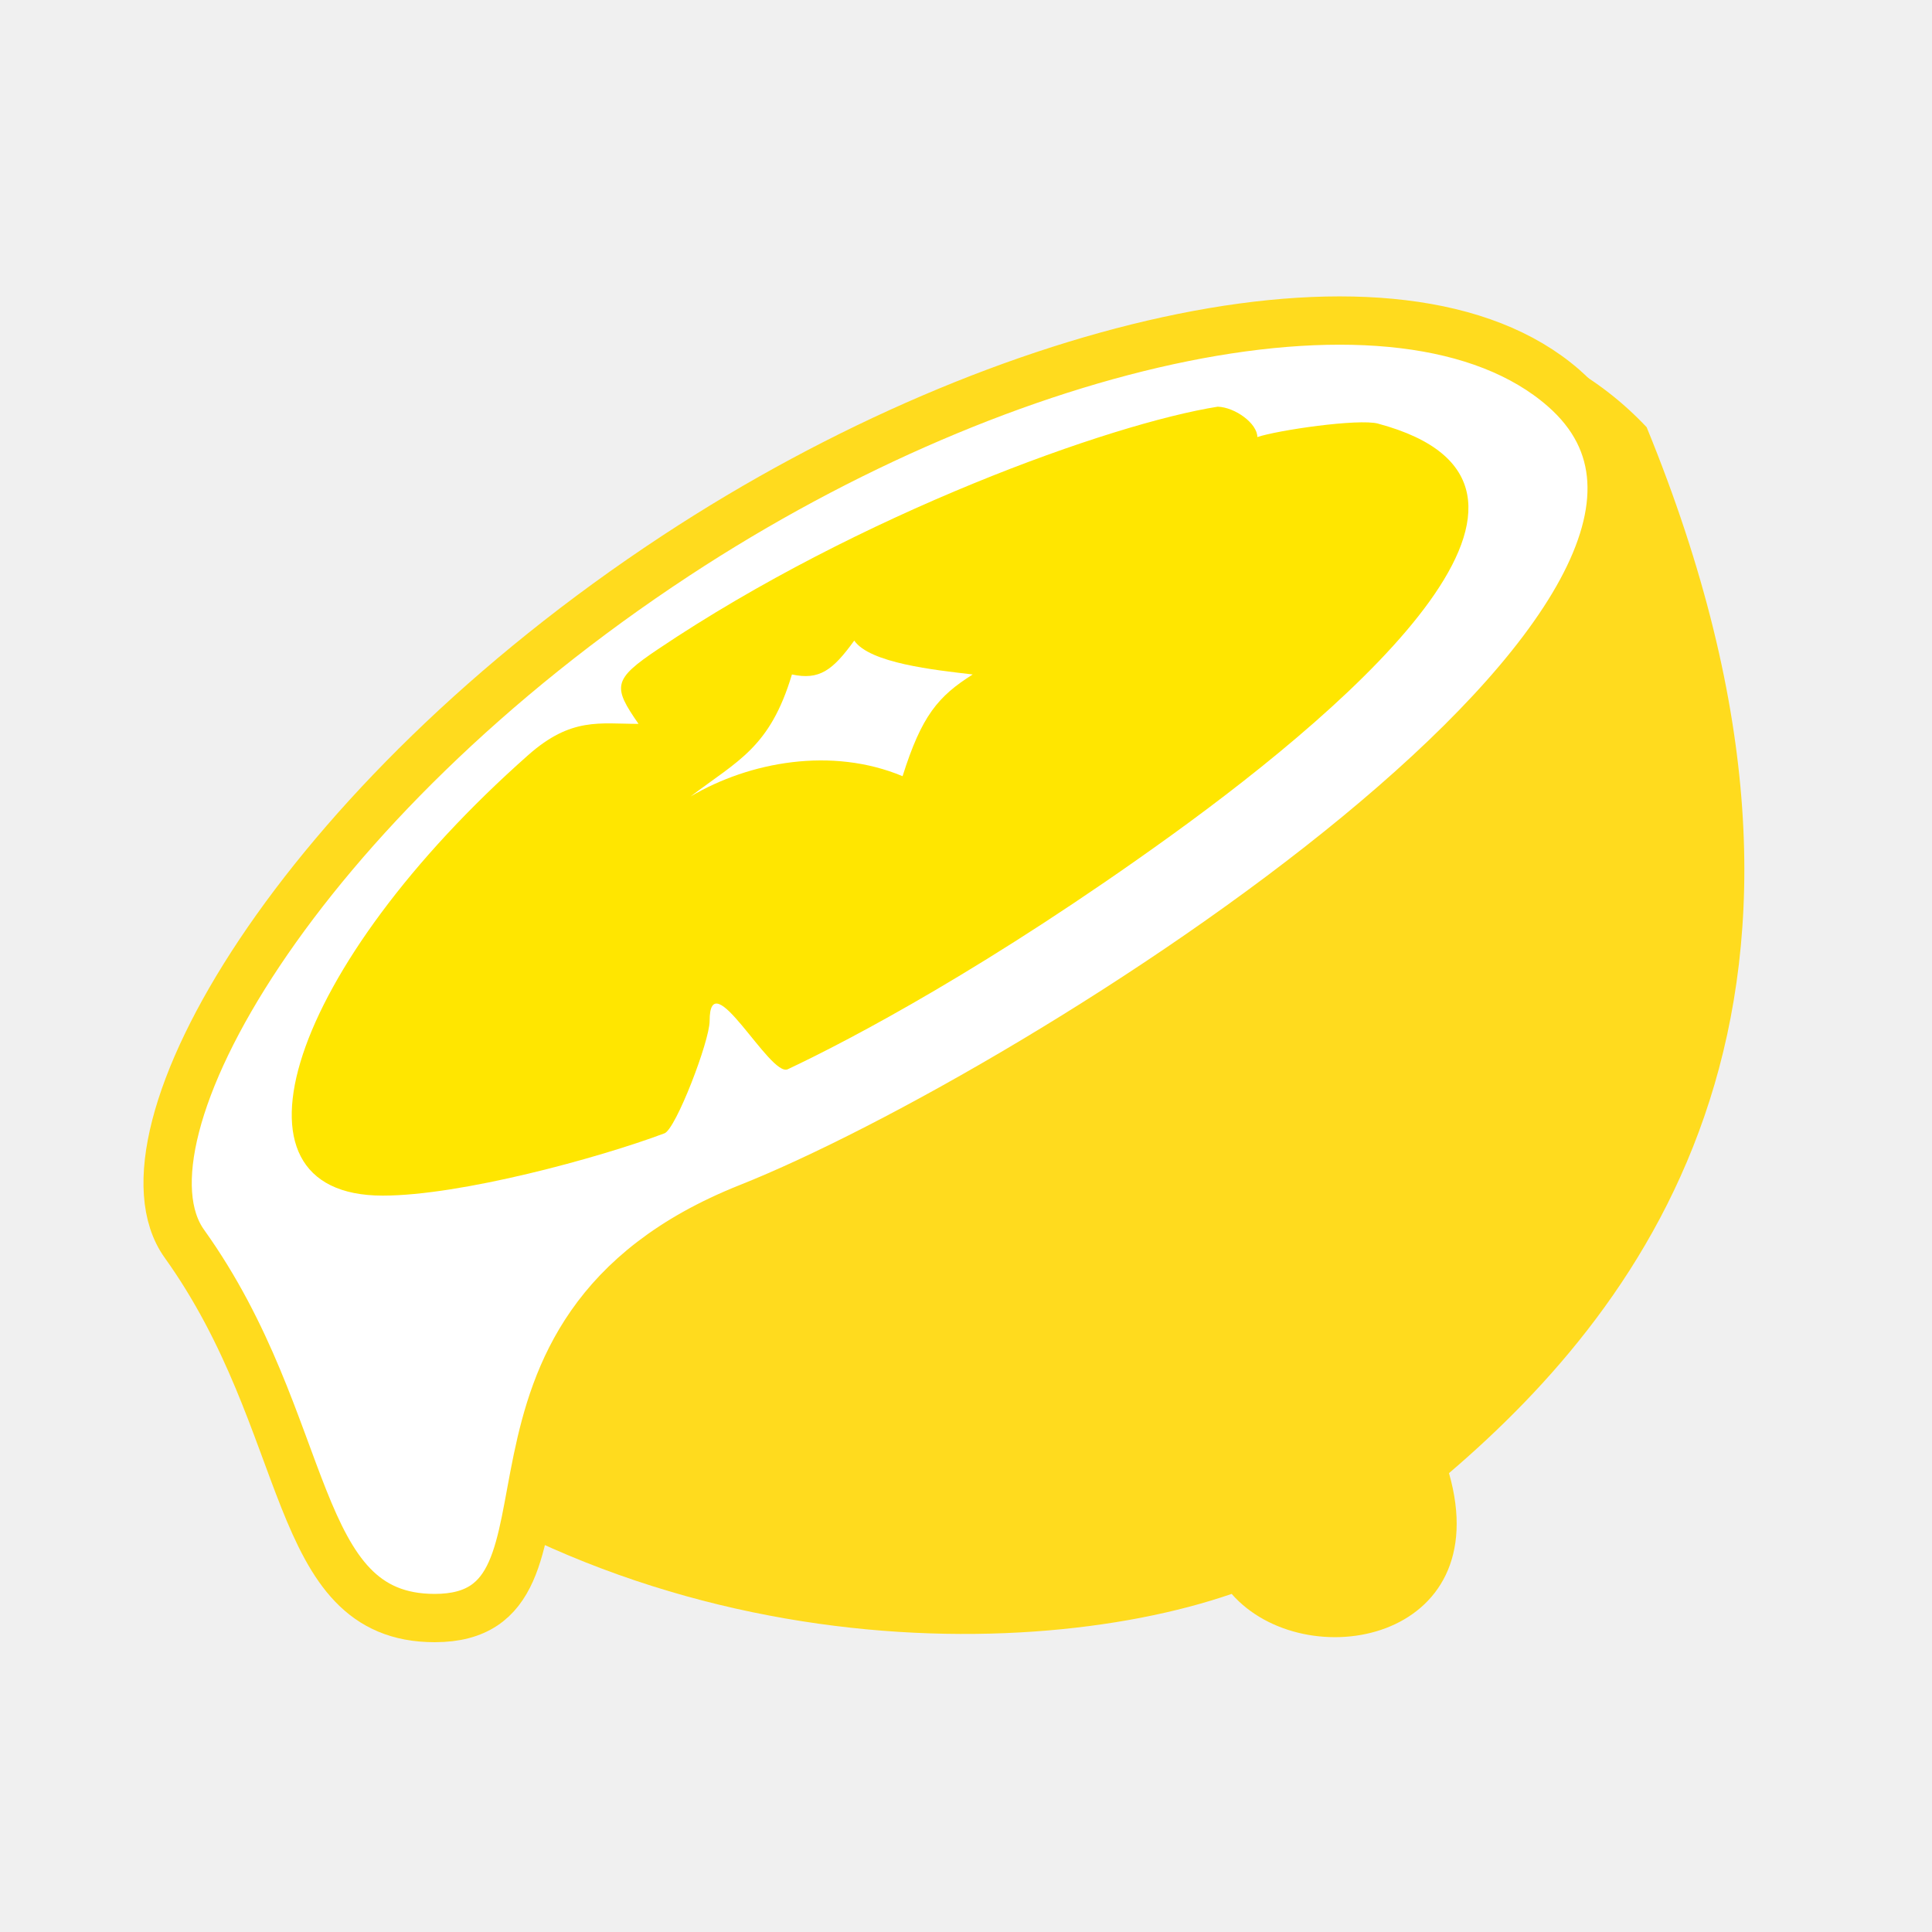
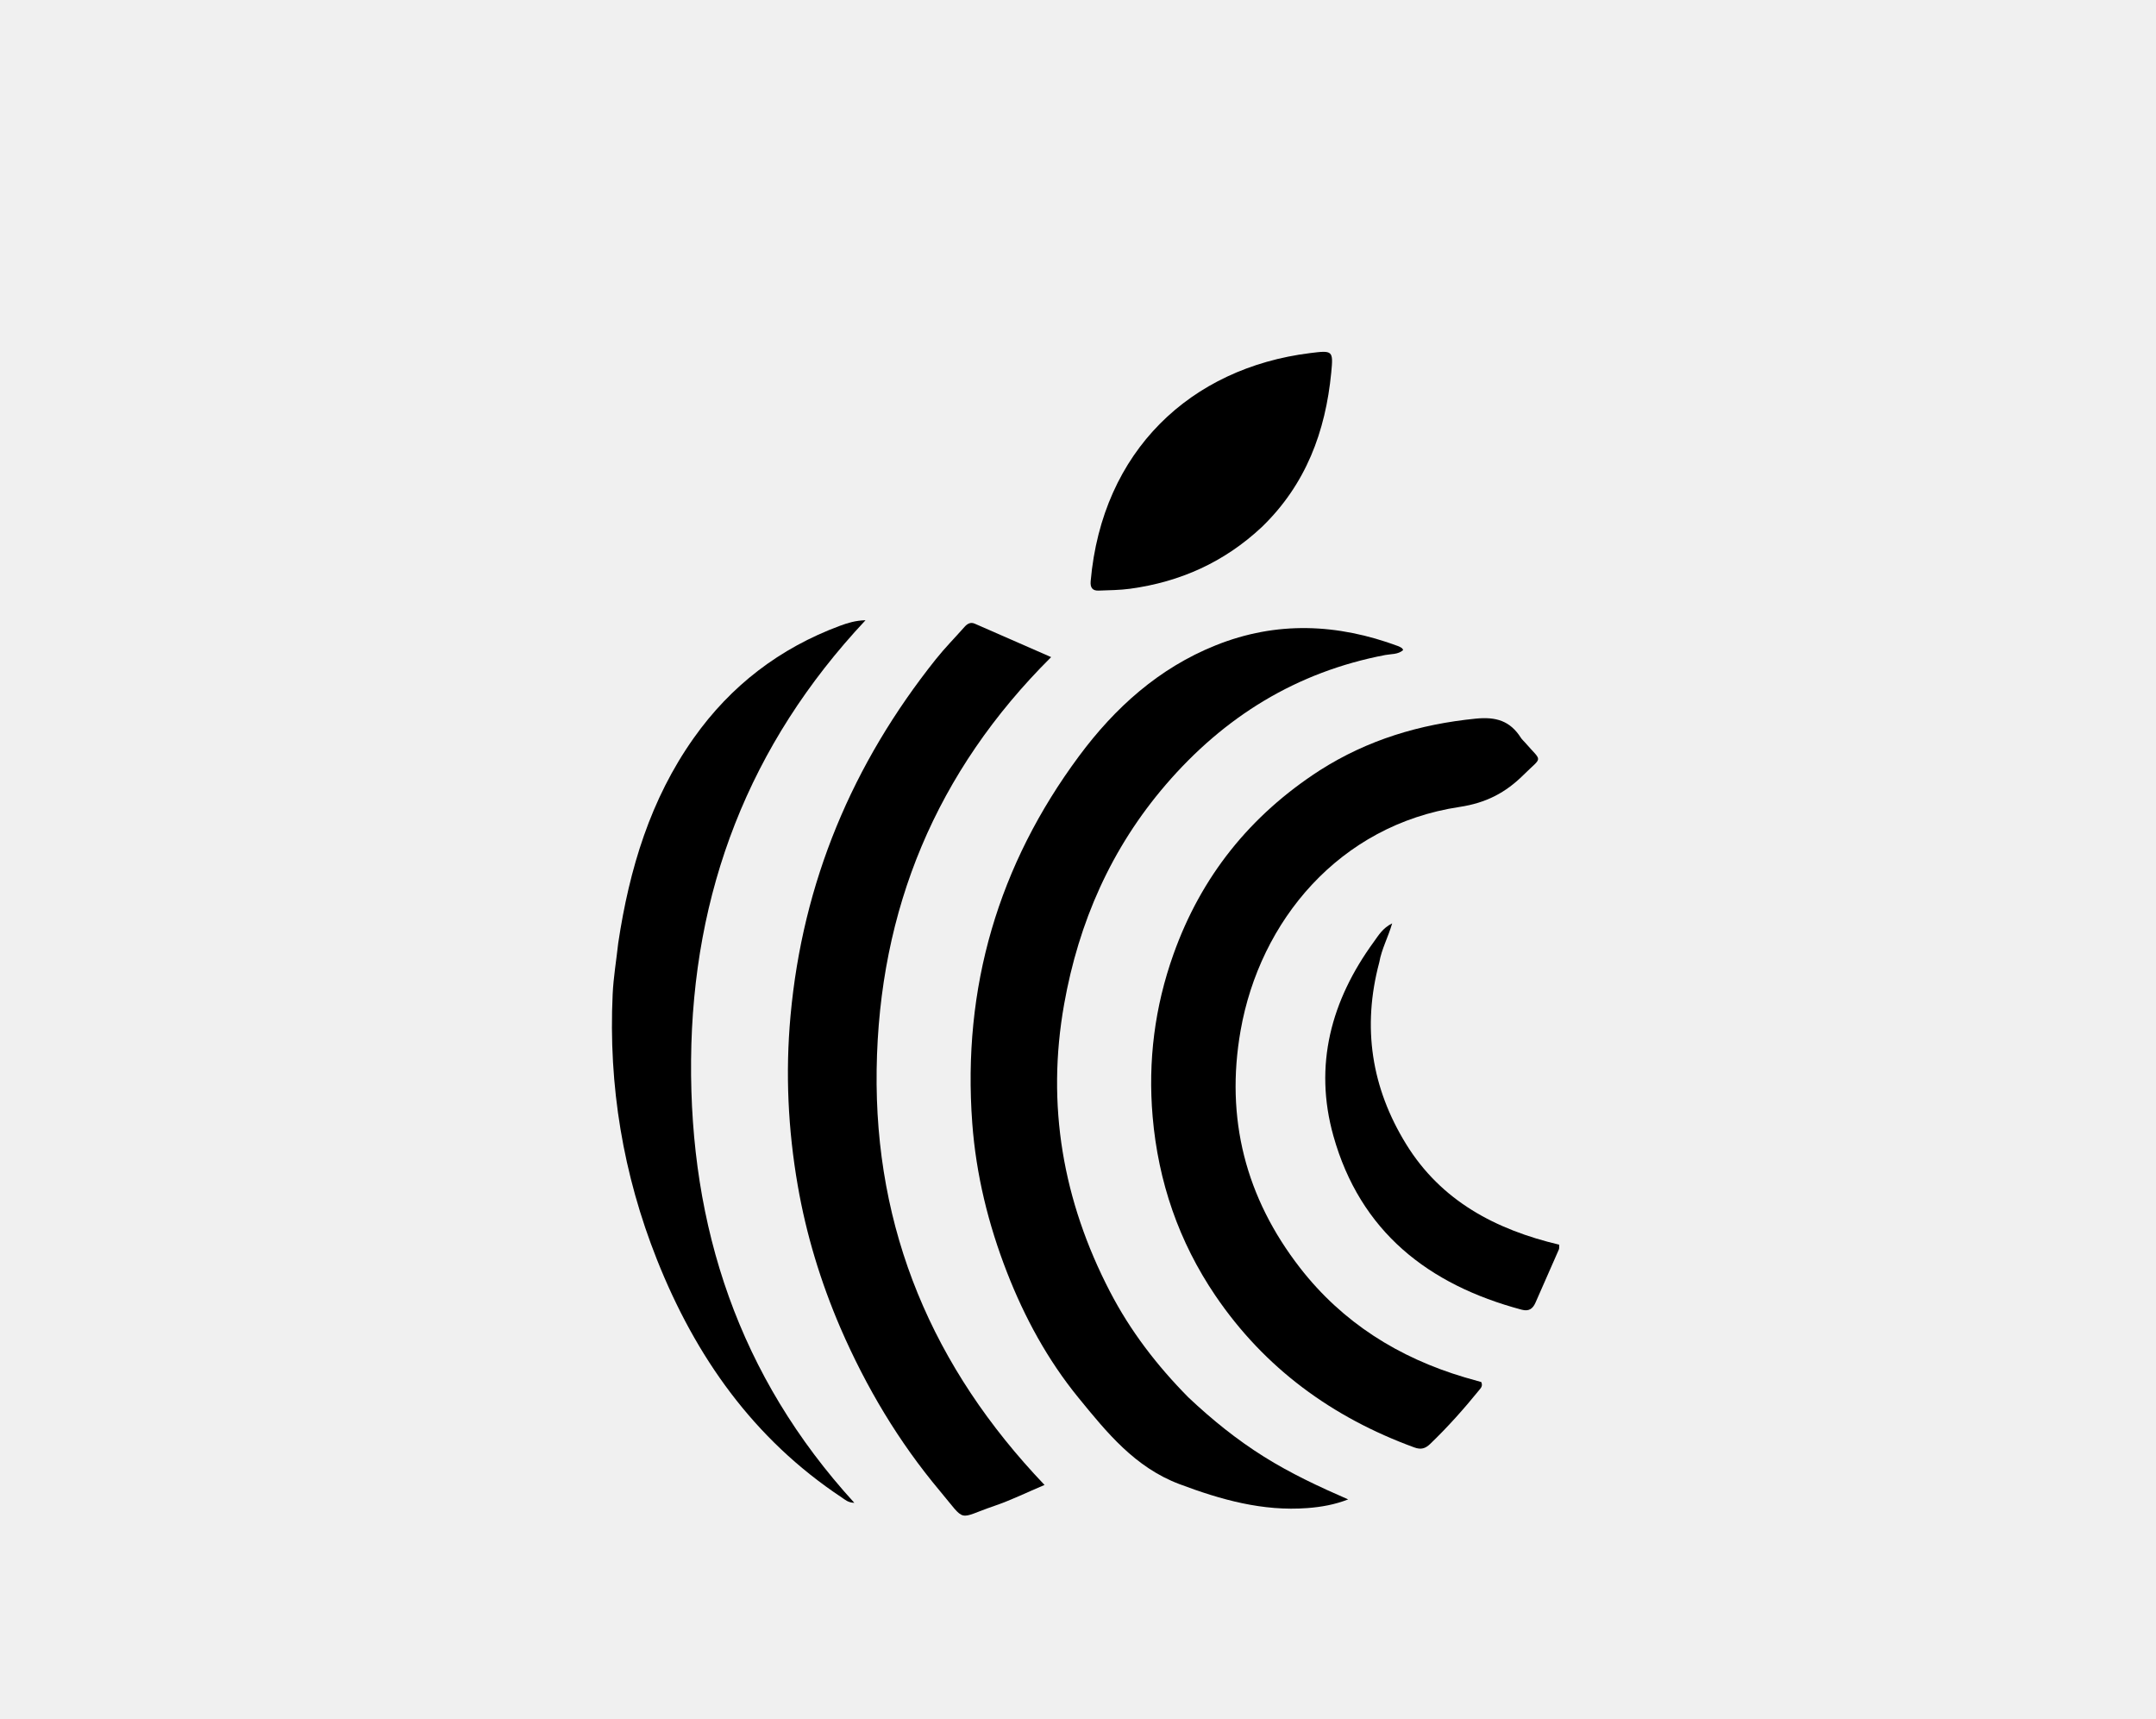
- <svg xmlns="http://www.w3.org/2000/svg" width="40" height="40" fill="none">
-   <path d="M34.092 8.845C38.929 20.652 34.092 27 30 30.5c1 3.5-2.986 4.222-4.5 2.5-4.457 1.537-13.512 1.487-20-5C2 24.5 4.73 16.714 14 11.5c8-4.5 16-7 20.092-2.655Z" fill="#FFDB1E" />
-   <path d="M14 11.5c6.848-4.497 15.025-6.38 18.368-3.47C37.5 12.5 21.5 22.612 15.5 25c-6.5 2.587-3 8.5-6.5 8.5-3 0-2.5-4-5.183-7.75C2.232 23.535 6.16 16.648 14 11.5Z" fill="#fff" stroke="#FFDB1E" />
-   <path d="M28.535 8.772c4.645 1.25-.365 5.695-4.303 8.536-3.732 2.692-6.606 4.21-7.923 4.83-.366.173-1.617-2.252-1.617-1 0 .417-.7 2.238-.934 2.326-1.365.512-4.223 1.29-5.835 1.29-3.491 0-1.923-4.754 3.014-9.122.892-.789 1.478-.645 2.283-.645-.537-.773-.534-.917.403-1.546C17.79 10.64 23 8.77 25.212 8.42c.366.014.82.35.82.629.41-.14 2.095-.388 2.503-.278Z" fill="#FFE600" />
-   <path d="M14.297 16.49c.985-.747 1.644-1.01 2.099-2.526.566.121.841-.08 1.29-.701.324.466 1.657.608 2.453.701-.715.451-1.057.852-1.452 2.106-1.464-.611-3.167-.302-4.39.42Z" fill="#fff" />
+ <svg xmlns="http://www.w3.org/2000/svg" version="1.1" id="Layer_1" x="0px" y="0px" width="100%" viewBox="0 0 1024 816" enable-background="new 0 0 1024 816" xml:space="preserve">
+   <path fill="#000000" opacity="1" stroke="none" d=" M564.413,663.585   C575.725,674.254 587.492,683.742 600.409,691.823   C613.068,699.742 626.517,706.046 640.317,712.045   C633.966,714.537 627.535,715.662 621.006,716.16   C599.732,717.781 579.921,712.218 560.199,704.797   C539.04,696.835 525.719,680.302 512.254,663.813   C497.598,645.868 486.608,625.63 478.236,604.116   C469.389,581.382 463.585,557.767 461.78,533.379   C457.011,468.972 474.135,410.727 512.557,358.973   C529.562,336.069 550.368,317.303 577.384,306.464   C606.362,294.837 635.26,296.138 664.124,306.854   C664.74,307.083 665.325,307.43 665.869,307.804   C666.111,307.97 666.215,308.338 666.44,308.711   C663.993,310.87 660.775,310.513 657.95,311.051   C615.829,319.081 581.549,340.274 553.76,372.565   C527.759,402.779 512.342,437.91 505.411,476.898   C496.887,524.844 504.818,570.231 527.155,613.329   C536.832,632 549.439,648.436 564.413,663.585  z" />
+   <path fill="#000000" opacity="1" stroke="none" d=" M399.195,630.679   C389.737,608.673 382.925,586.228 378.898,563.026   C374.274,536.38 372.996,509.598 375.448,482.536   C381.211,418.918 404.861,362.744 444.502,313.03   C448.752,307.699 453.579,302.828 458.098,297.708   C459.441,296.187 460.988,295.317 462.942,296.166   C474.964,301.389 486.96,306.67 499.24,312.053   C444.595,366.405 417.474,431.916 416.367,507.838   C415.255,584.096 442.906,649.459 496.107,705.185   C487.553,708.796 480.111,712.466 472.323,715.119   C454.284,721.265 459.304,723.433 446.325,707.949   C426.811,684.669 411.425,658.855 399.195,630.679  z" />
+   <path fill="#000000" opacity="1" stroke="none" d=" M626.856,365.811   C649.682,351.282 674.328,343.936 700.872,341.273   C710.694,340.288 717.262,342.391 722.357,350.376   C722.888,351.208 723.68,351.871 724.334,352.627   C732.621,362.207 732.771,358.888 723.63,367.963   C715.116,376.415 705.923,381.29 693.184,383.209   C635.962,391.829 598.359,437.435 589.226,489.386   C581.901,531.054 591.6,568.828 617.481,602.123   C637.643,628.061 664.299,644.776 695.689,654.093   C698.373,654.889 701.078,655.62 703.531,656.313   C704.384,658.241 703.278,659.22 702.476,660.208   C695.229,669.141 687.59,677.711 679.283,685.689   C676.966,687.914 674.923,688.534 671.743,687.373   C632.713,673.127 600.564,649.659 577.202,615.196   C559.907,589.683 550.122,561.244 547.455,530.33   C545.169,503.826 548.442,478.137 557.33,453.196   C570.471,416.319 593.646,387.265 626.856,365.811  z" />
+   <path fill="#000000" opacity="1" stroke="none" d=" M293.629,447.855   C298.924,412.627 308.899,379.562 329.507,350.466   C347.151,325.553 370.348,307.788 398.976,297.168   C402.619,295.817 406.36,294.664 411.084,294.54   C355.62,353.665 328.927,423.535 328.23,503.36   C327.536,582.779 350.938,653.68 405.77,713.676   C402.763,713.586 401.338,712.162 399.776,711.126   C357.848,683.308 330.328,644.256 312.007,598.134   C295.926,557.653 288.952,515.581 290.988,472.078   C291.36,464.127 292.707,456.222 293.629,447.855  z" />
+   <path fill="#000000" opacity="1" stroke="none" d=" M599.284,250.308   C581.426,267.026 560.468,276.353 536.729,279.59   C531.802,280.262 526.78,280.272 521.797,280.473   C518.764,280.596 517.761,278.92 518.016,276.011   C523.453,214.036 565.575,174.731 622.216,167.681   C632.988,166.341 633.306,166.41 632.274,176.995   C629.549,204.969 620.232,230.09 599.284,250.308  z" />
+   <path fill="#000000" opacity="1" stroke="none" d=" M655.091,457.009   C646.858,487.872 651.394,516.574 667.795,543.25   C684.466,570.364 710.446,583.958 740.565,591.091   C740.498,592.118 740.627,592.818 740.391,593.359   C736.727,601.753 732.996,610.119 729.328,618.512   C728.026,621.492 726.227,622.893 722.703,621.952   C678.389,610.121 646.037,584.872 633.295,539.406   C623.896,505.871 632.2,475.153 652.43,447.364   C654.689,444.261 656.657,440.76 661.218,438.496   C659.272,445.177 656.23,450.587 655.091,457.009  z" />
</svg>
